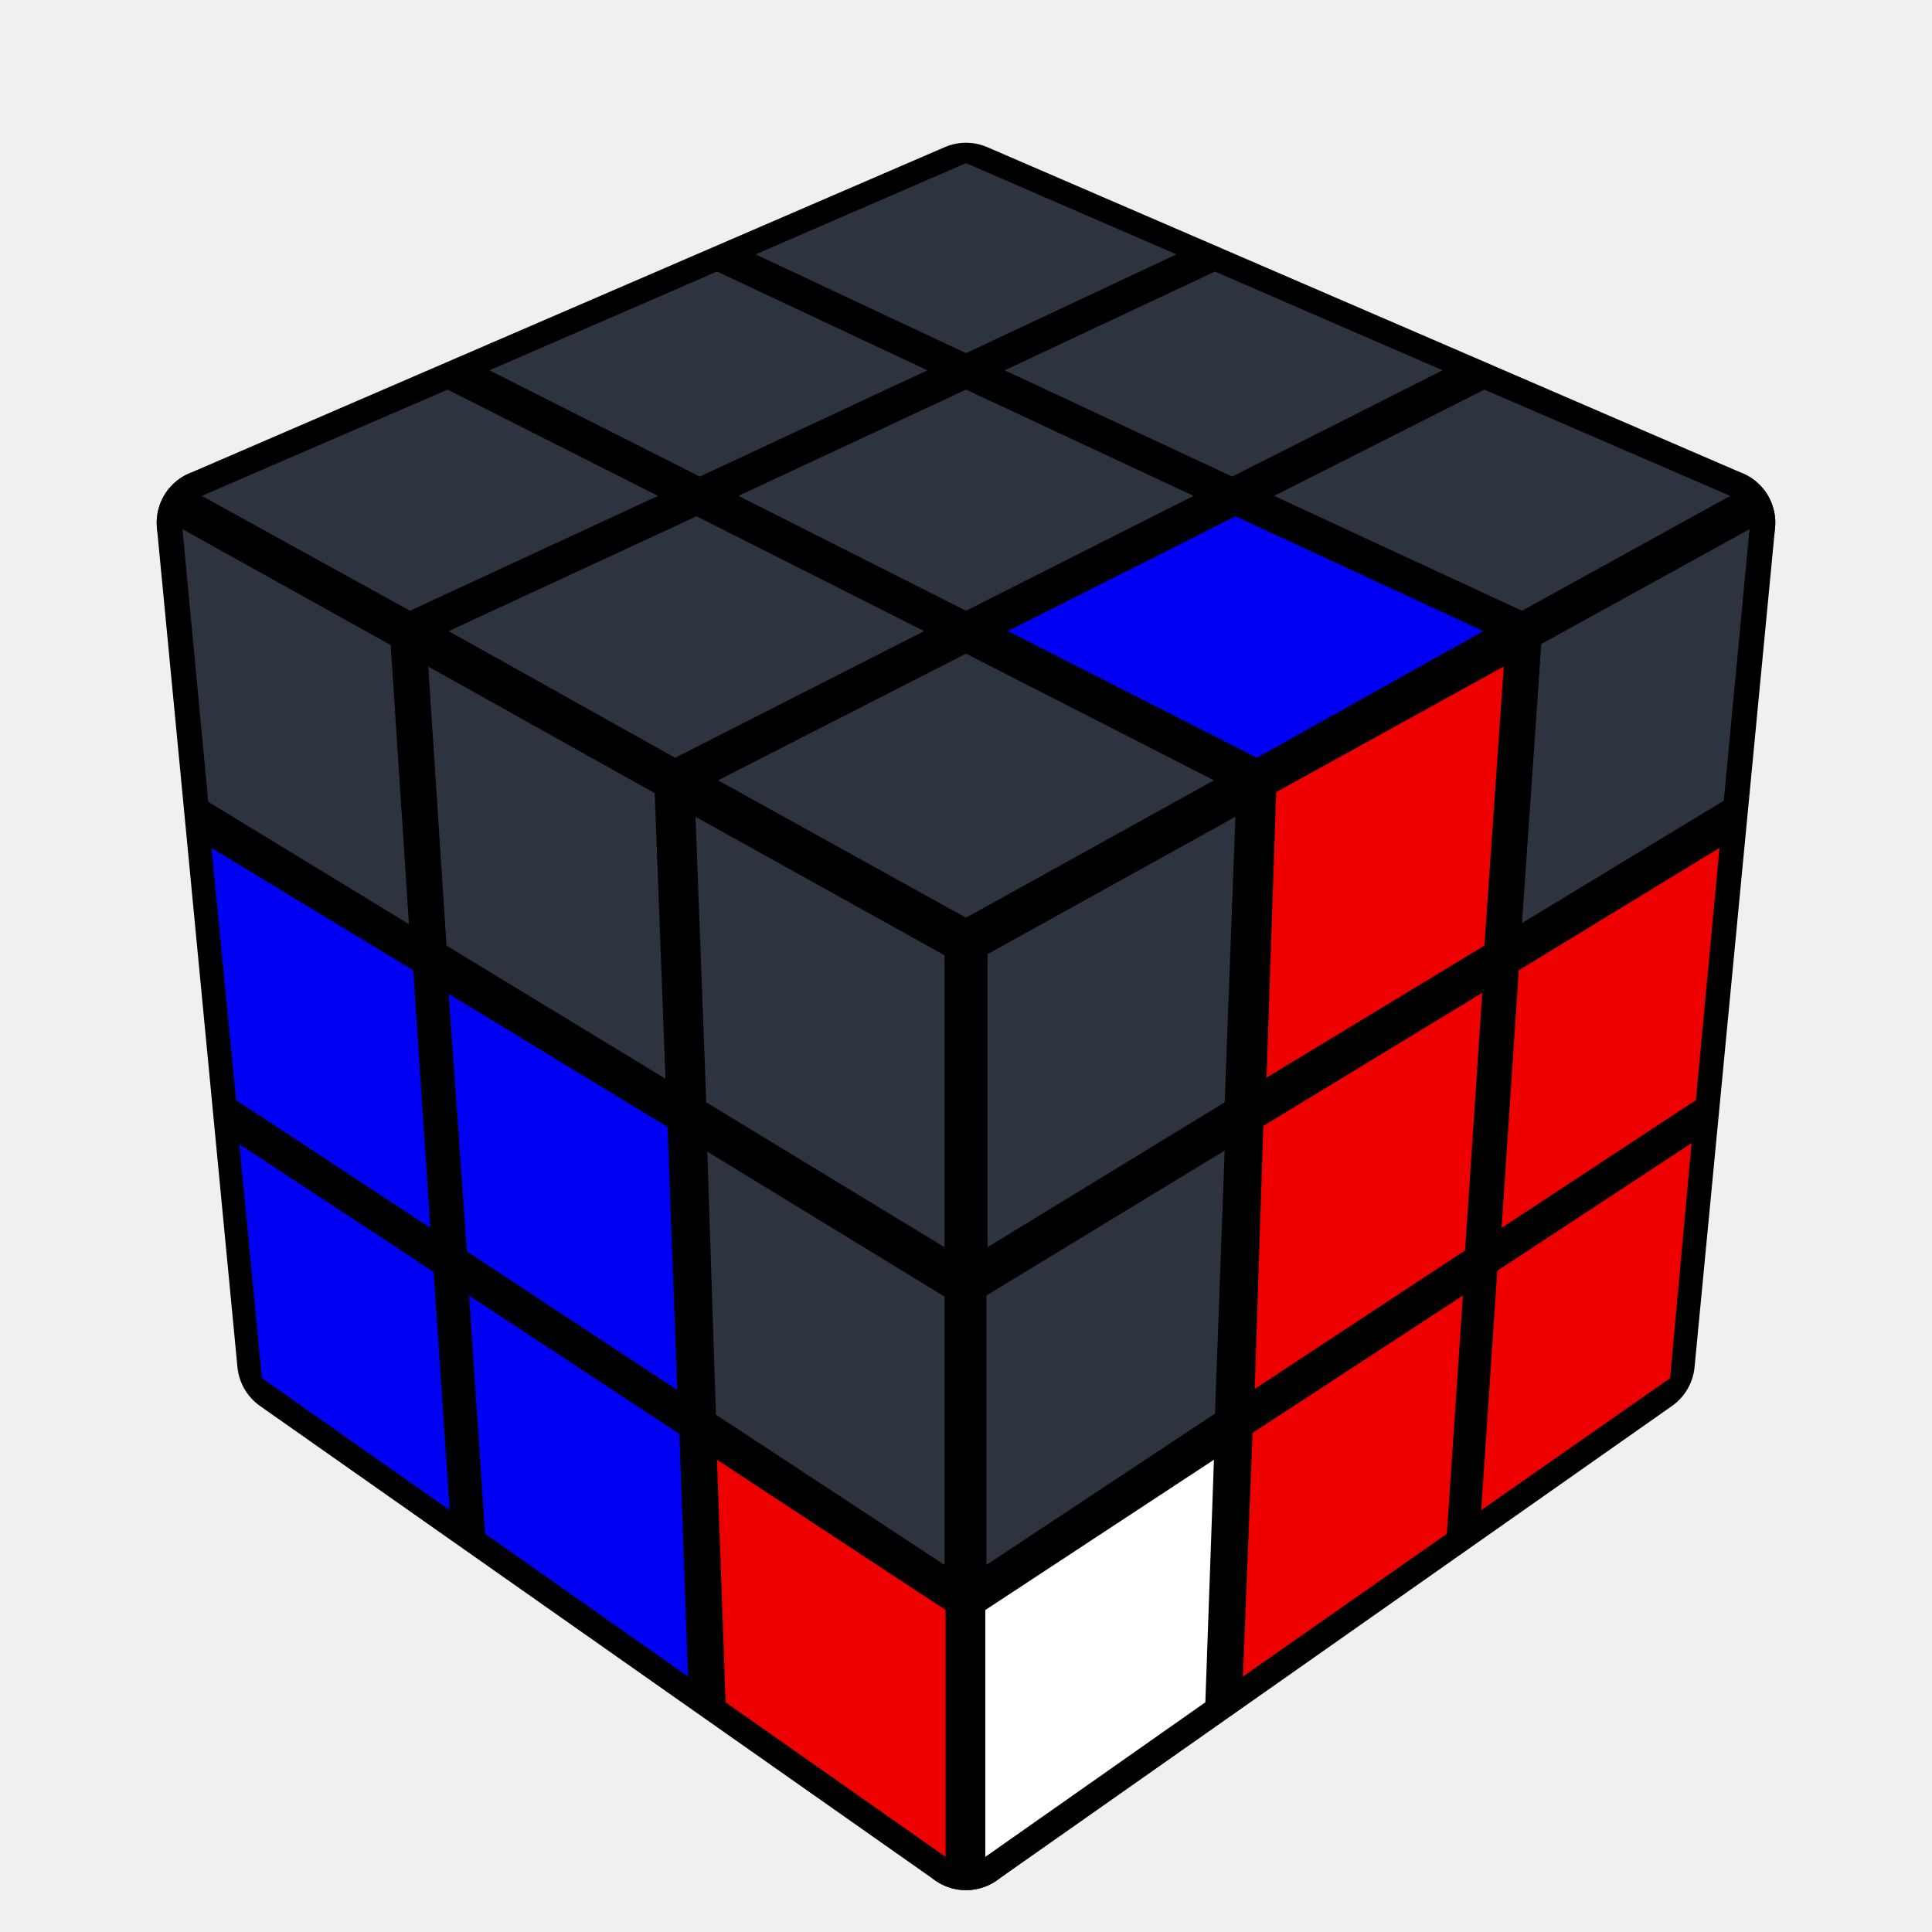
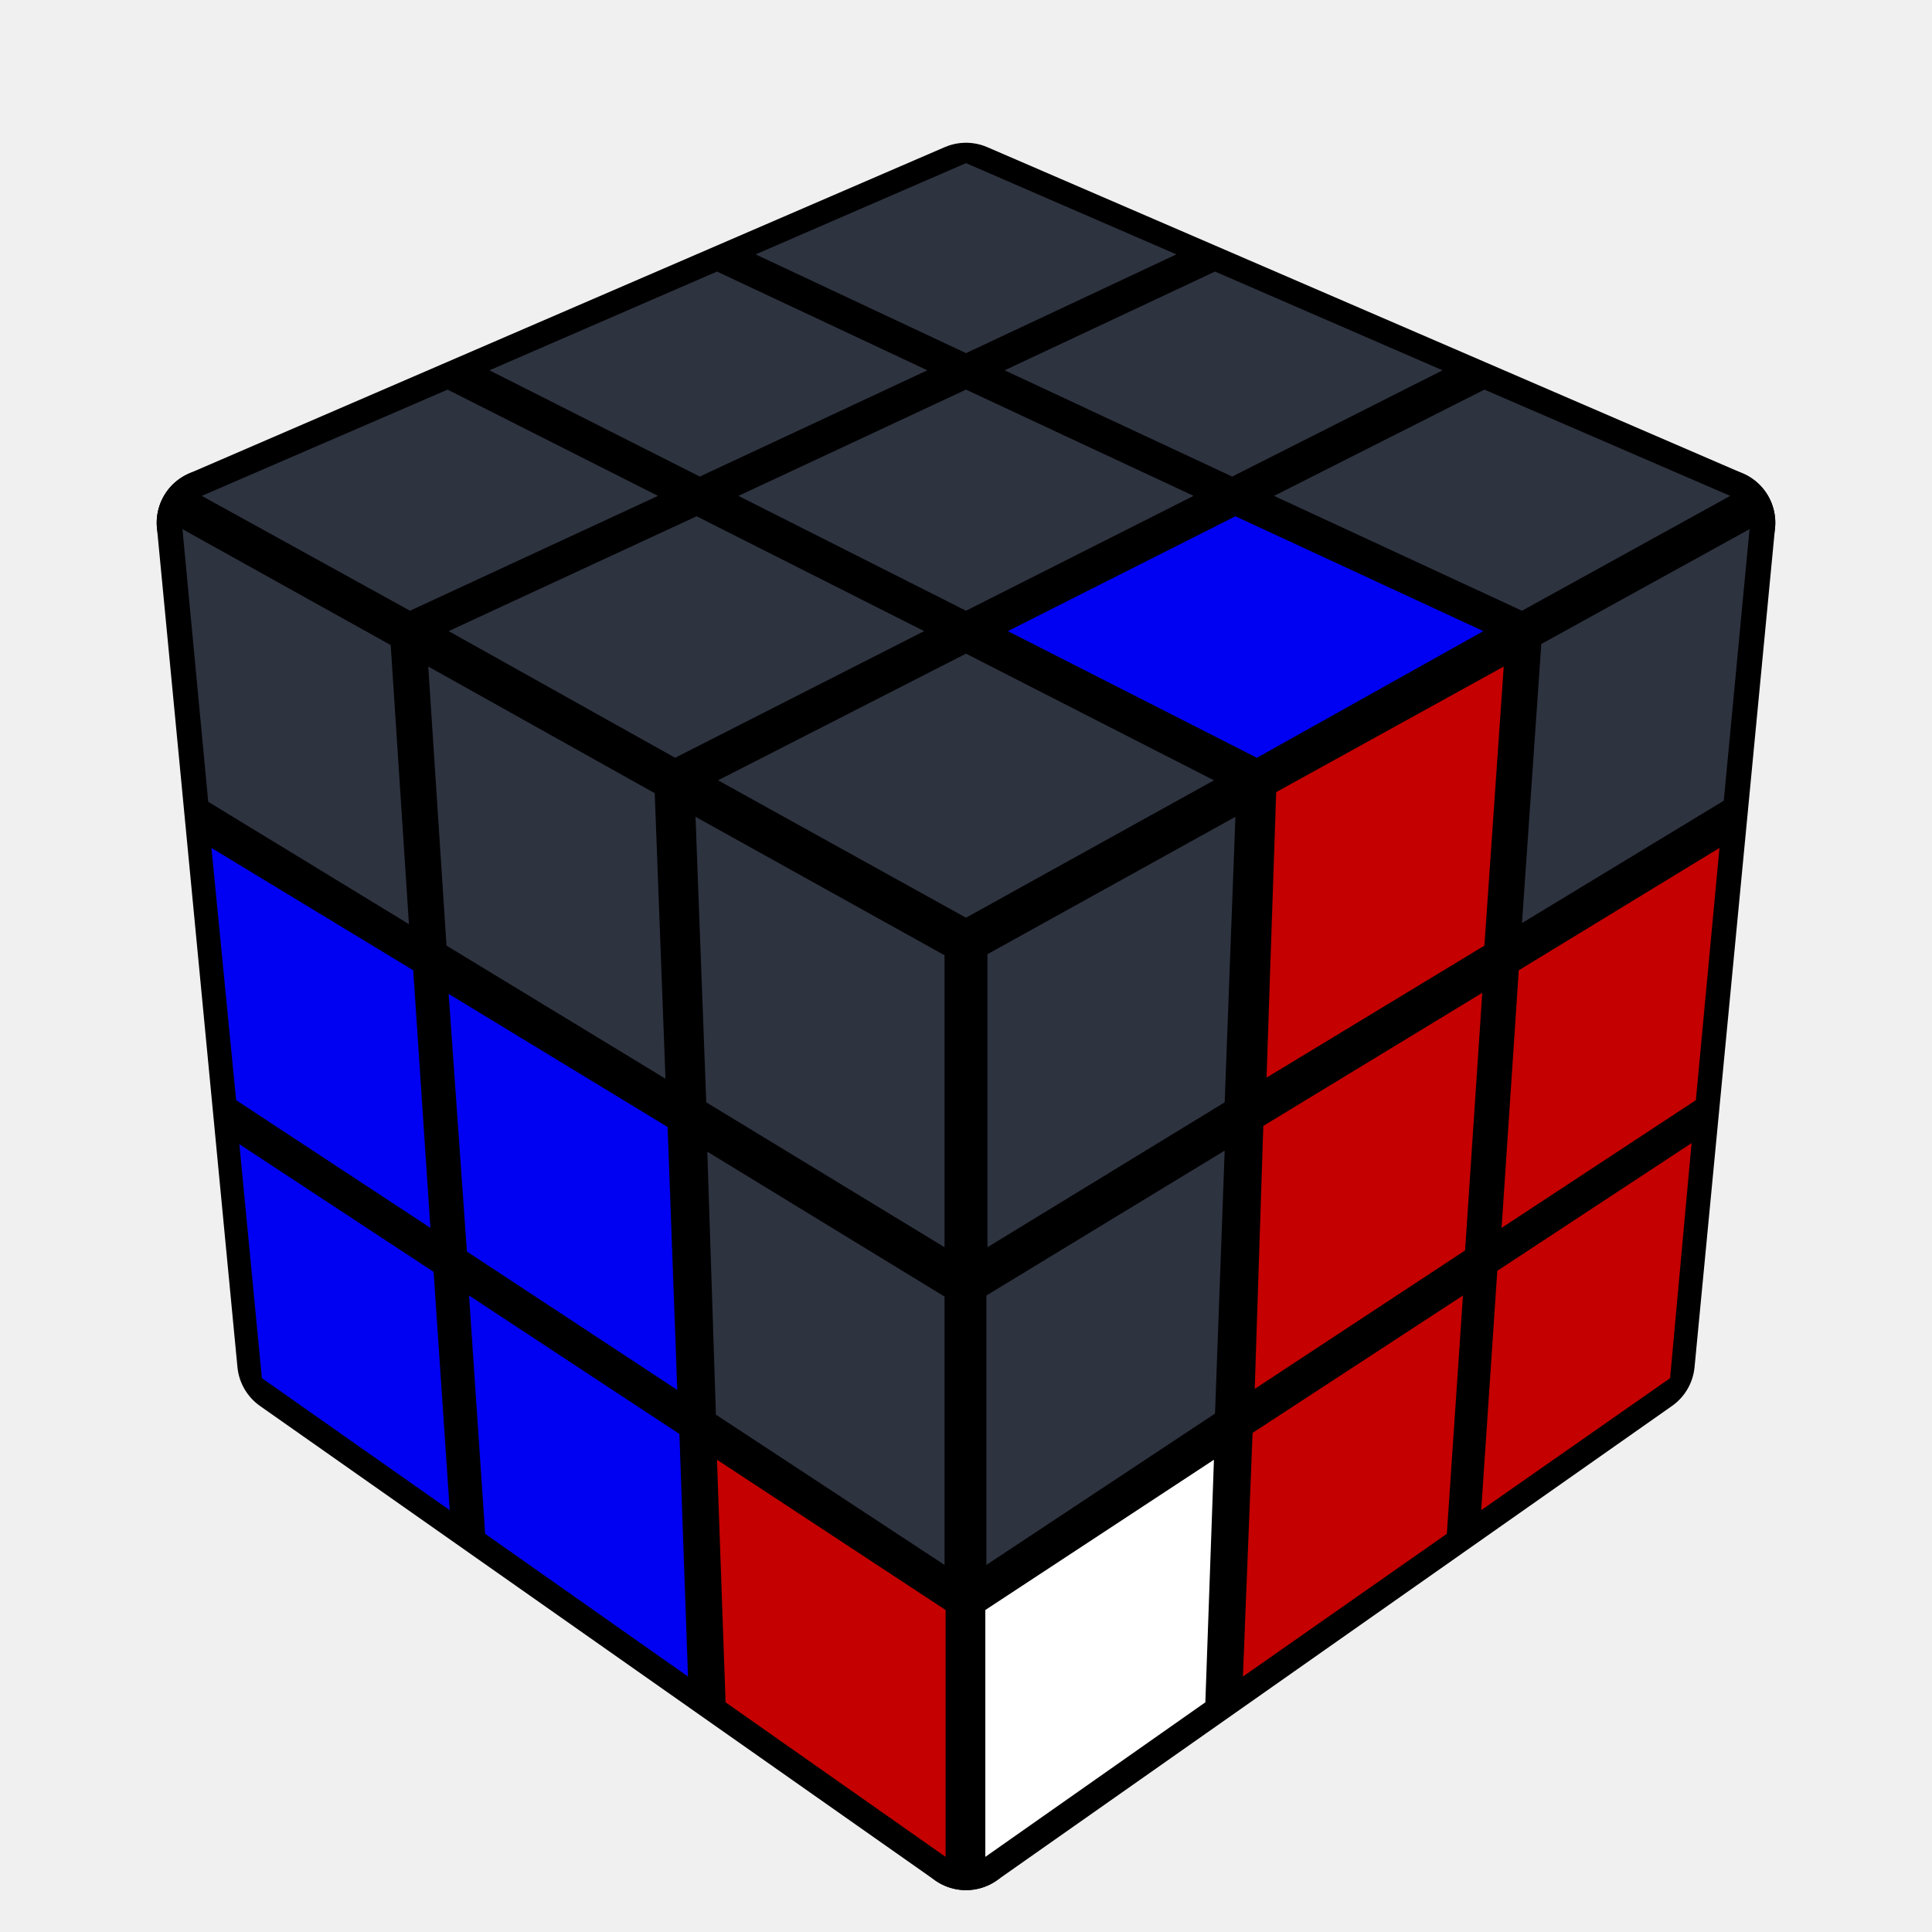
<svg xmlns="http://www.w3.org/2000/svg" version="1.1" width="180" height="180" viewBox="-0.9 -0.9 1.8 1.8">
  <g style="stroke-width:0.1;stroke-linejoin:round;opacity:1">
    <polygon fill="#000000" stroke="#000000" points="-4.9165444344952E-17,-0.717 0.704,-0.413 6.3108540577985E-17,-0.022 -0.704,-0.413" />
    <polygon fill="#000000" stroke="#000000" points="6.3108540577985E-17,-0.022 0.704,-0.413 0.629,0.369 5.5589468959362E-17,0.811" />
    <polygon fill="#000000" stroke="#000000" points="-0.704,-0.413 6.3108540577985E-17,-0.022 5.5589468959362E-17,0.811 -0.629,0.369" />
  </g>
  <g style="opacity:1;stroke-opacity:0.5;stroke-width:0;stroke-linejoin:round">
    <polygon fill="#2E3340" stroke="#000000" points="-4.9439549272153E-17,-0.748 0.196,-0.663 -1.6979580126642E-17,-0.571 -0.196,-0.663" />
    <polygon fill="#2E3340" stroke="#000000" points="0.232,-0.647 0.444,-0.555 0.248,-0.456 0.036,-0.555" />
    <polygon fill="#2E3340" stroke="#000000" points="0.483,-0.537 0.712,-0.438 0.518,-0.331 0.287,-0.438" />
    <polygon fill="#2E3340" stroke="#000000" points="-0.232,-0.647 -0.036,-0.555 -0.248,-0.456 -0.444,-0.555" />
    <polygon fill="#2E3340" stroke="#000000" points="-1.1906711768916E-17,-0.537 0.212,-0.438 1.3125827139793E-17,-0.331 -0.212,-0.438" />
    <polygon fill="#0000F2" stroke="#000000" points="0.251,-0.419 0.482,-0.312 0.271,-0.194 0.039,-0.312" />
    <polygon fill="#2E3340" stroke="#000000" points="-0.483,-0.537 -0.287,-0.438 -0.518,-0.331 -0.712,-0.438" />
    <polygon fill="#2E3340" stroke="#000000" points="-0.251,-0.419 -0.039,-0.312 -0.271,-0.194 -0.482,-0.312" />
    <polygon fill="#2E3340" stroke="#000000" points="1.9219742927126E-17,-0.291 0.231,-0.173 6.3251582941518E-17,-0.045 -0.231,-0.173" />
    <polygon fill="#2E3340" stroke="#000000" points="0.02,-0.011 0.251,-0.139 0.241,0.127 0.02,0.262" />
-     <polygon fill="#EE0000" stroke="#000000" points="0.289,-0.162 0.501,-0.279 0.483,-0.019 0.28,0.104" />
+     <polygon fill="#C40000" stroke="#000000" points="0.289,-0.162 0.501,-0.279 0.483,-0.019 0.28,0.104" />
    <polygon fill="#2E3340" stroke="#000000" points="0.536,-0.3 0.73,-0.407 0.706,-0.154 0.518,-0.04" />
    <polygon fill="#2E3340" stroke="#000000" points="0.019,0.307 0.241,0.172 0.232,0.417 0.019,0.558" />
-     <polygon fill="#EE0000" stroke="#000000" points="0.277,0.149 0.481,0.025 0.465,0.265 0.269,0.394" />
-     <polygon fill="#EE0000" stroke="#000000" points="0.515,0.004 0.702,-0.11 0.68,0.125 0.499,0.244" />
+     <polygon fill="#C40000" stroke="#000000" points="0.277,0.149 0.481,0.025 0.465,0.265 0.269,0.394" />
+     <polygon fill="#C40000" stroke="#000000" points="0.515,0.004 0.702,-0.11 0.68,0.125 0.499,0.244" />
    <polygon fill="#FFFFFF" stroke="#000000" points="0.018,0.6 0.231,0.46 0.223,0.686 0.018,0.83" />
-     <polygon fill="#EE0000" stroke="#000000" points="0.267,0.435 0.463,0.307 0.448,0.529 0.258,0.662" />
-     <polygon fill="#EE0000" stroke="#000000" points="0.495,0.284 0.676,0.165 0.656,0.384 0.48,0.507" />
+     <polygon fill="#C40000" stroke="#000000" points="0.267,0.435 0.463,0.307 0.448,0.529 0.258,0.662" />
+     <polygon fill="#C40000" stroke="#000000" points="0.495,0.284 0.676,0.165 0.656,0.384 0.48,0.507" />
    <polygon fill="#2E3340" stroke="#000000" points="-0.73,-0.407 -0.536,-0.299 -0.519,-0.039 -0.706,-0.153" />
    <polygon fill="#2E3340" stroke="#000000" points="-0.501,-0.279 -0.29,-0.161 -0.28,0.105 -0.484,-0.019" />
    <polygon fill="#2E3340" stroke="#000000" points="-0.252,-0.139 -0.02,-0.01 -0.02,0.262 -0.242,0.127" />
    <polygon fill="#0000F2" stroke="#000000" points="-0.703,-0.11 -0.515,0.004 -0.499,0.244 -0.68,0.125" />
    <polygon fill="#0000F2" stroke="#000000" points="-0.482,0.026 -0.278,0.15 -0.269,0.395 -0.465,0.266" />
    <polygon fill="#2E3340" stroke="#000000" points="-0.241,0.173 -0.02,0.308 -0.02,0.558 -0.233,0.418" />
    <polygon fill="#0000F2" stroke="#000000" points="-0.677,0.166 -0.496,0.285 -0.481,0.507 -0.656,0.384" />
    <polygon fill="#0000F2" stroke="#000000" points="-0.463,0.307 -0.267,0.436 -0.259,0.662 -0.448,0.529" />
-     <polygon fill="#EE0000" stroke="#000000" points="-0.232,0.46 -0.019,0.6 -0.019,0.83 -0.224,0.686" />
+     <polygon fill="#C40000" stroke="#000000" points="-0.232,0.46 -0.019,0.6 -0.019,0.83 -0.224,0.686" />
  </g>
</svg>
